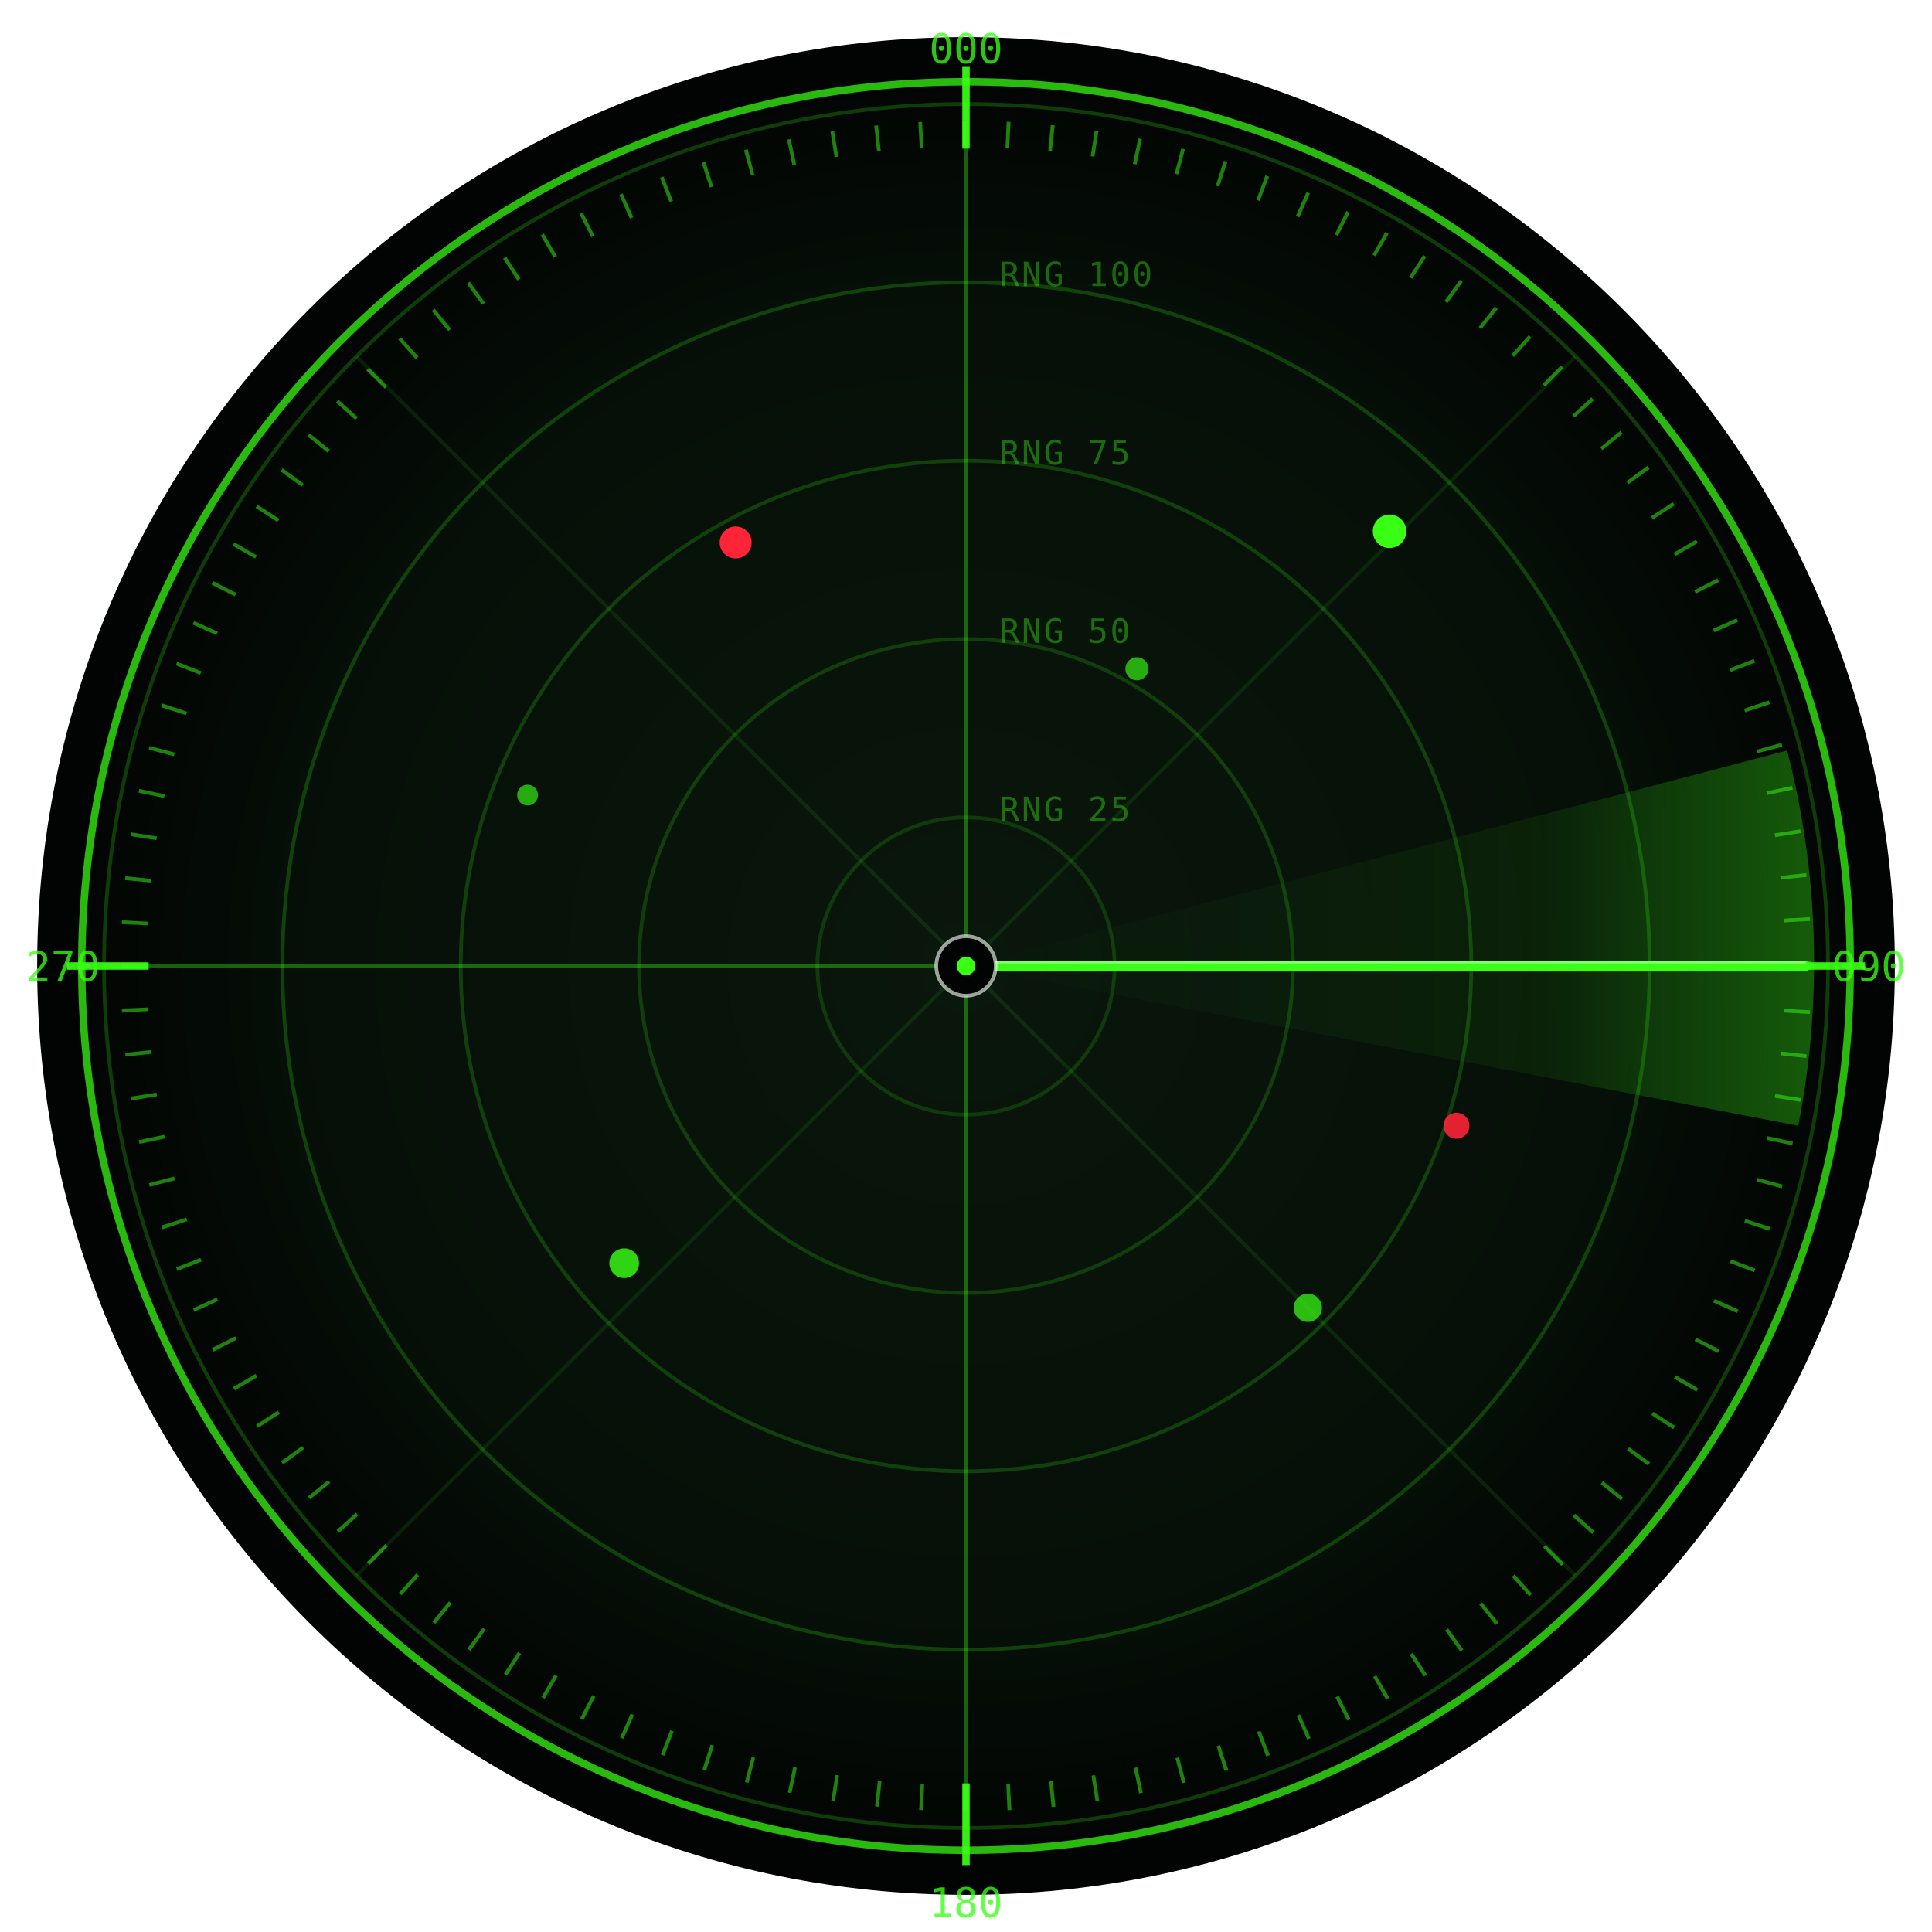
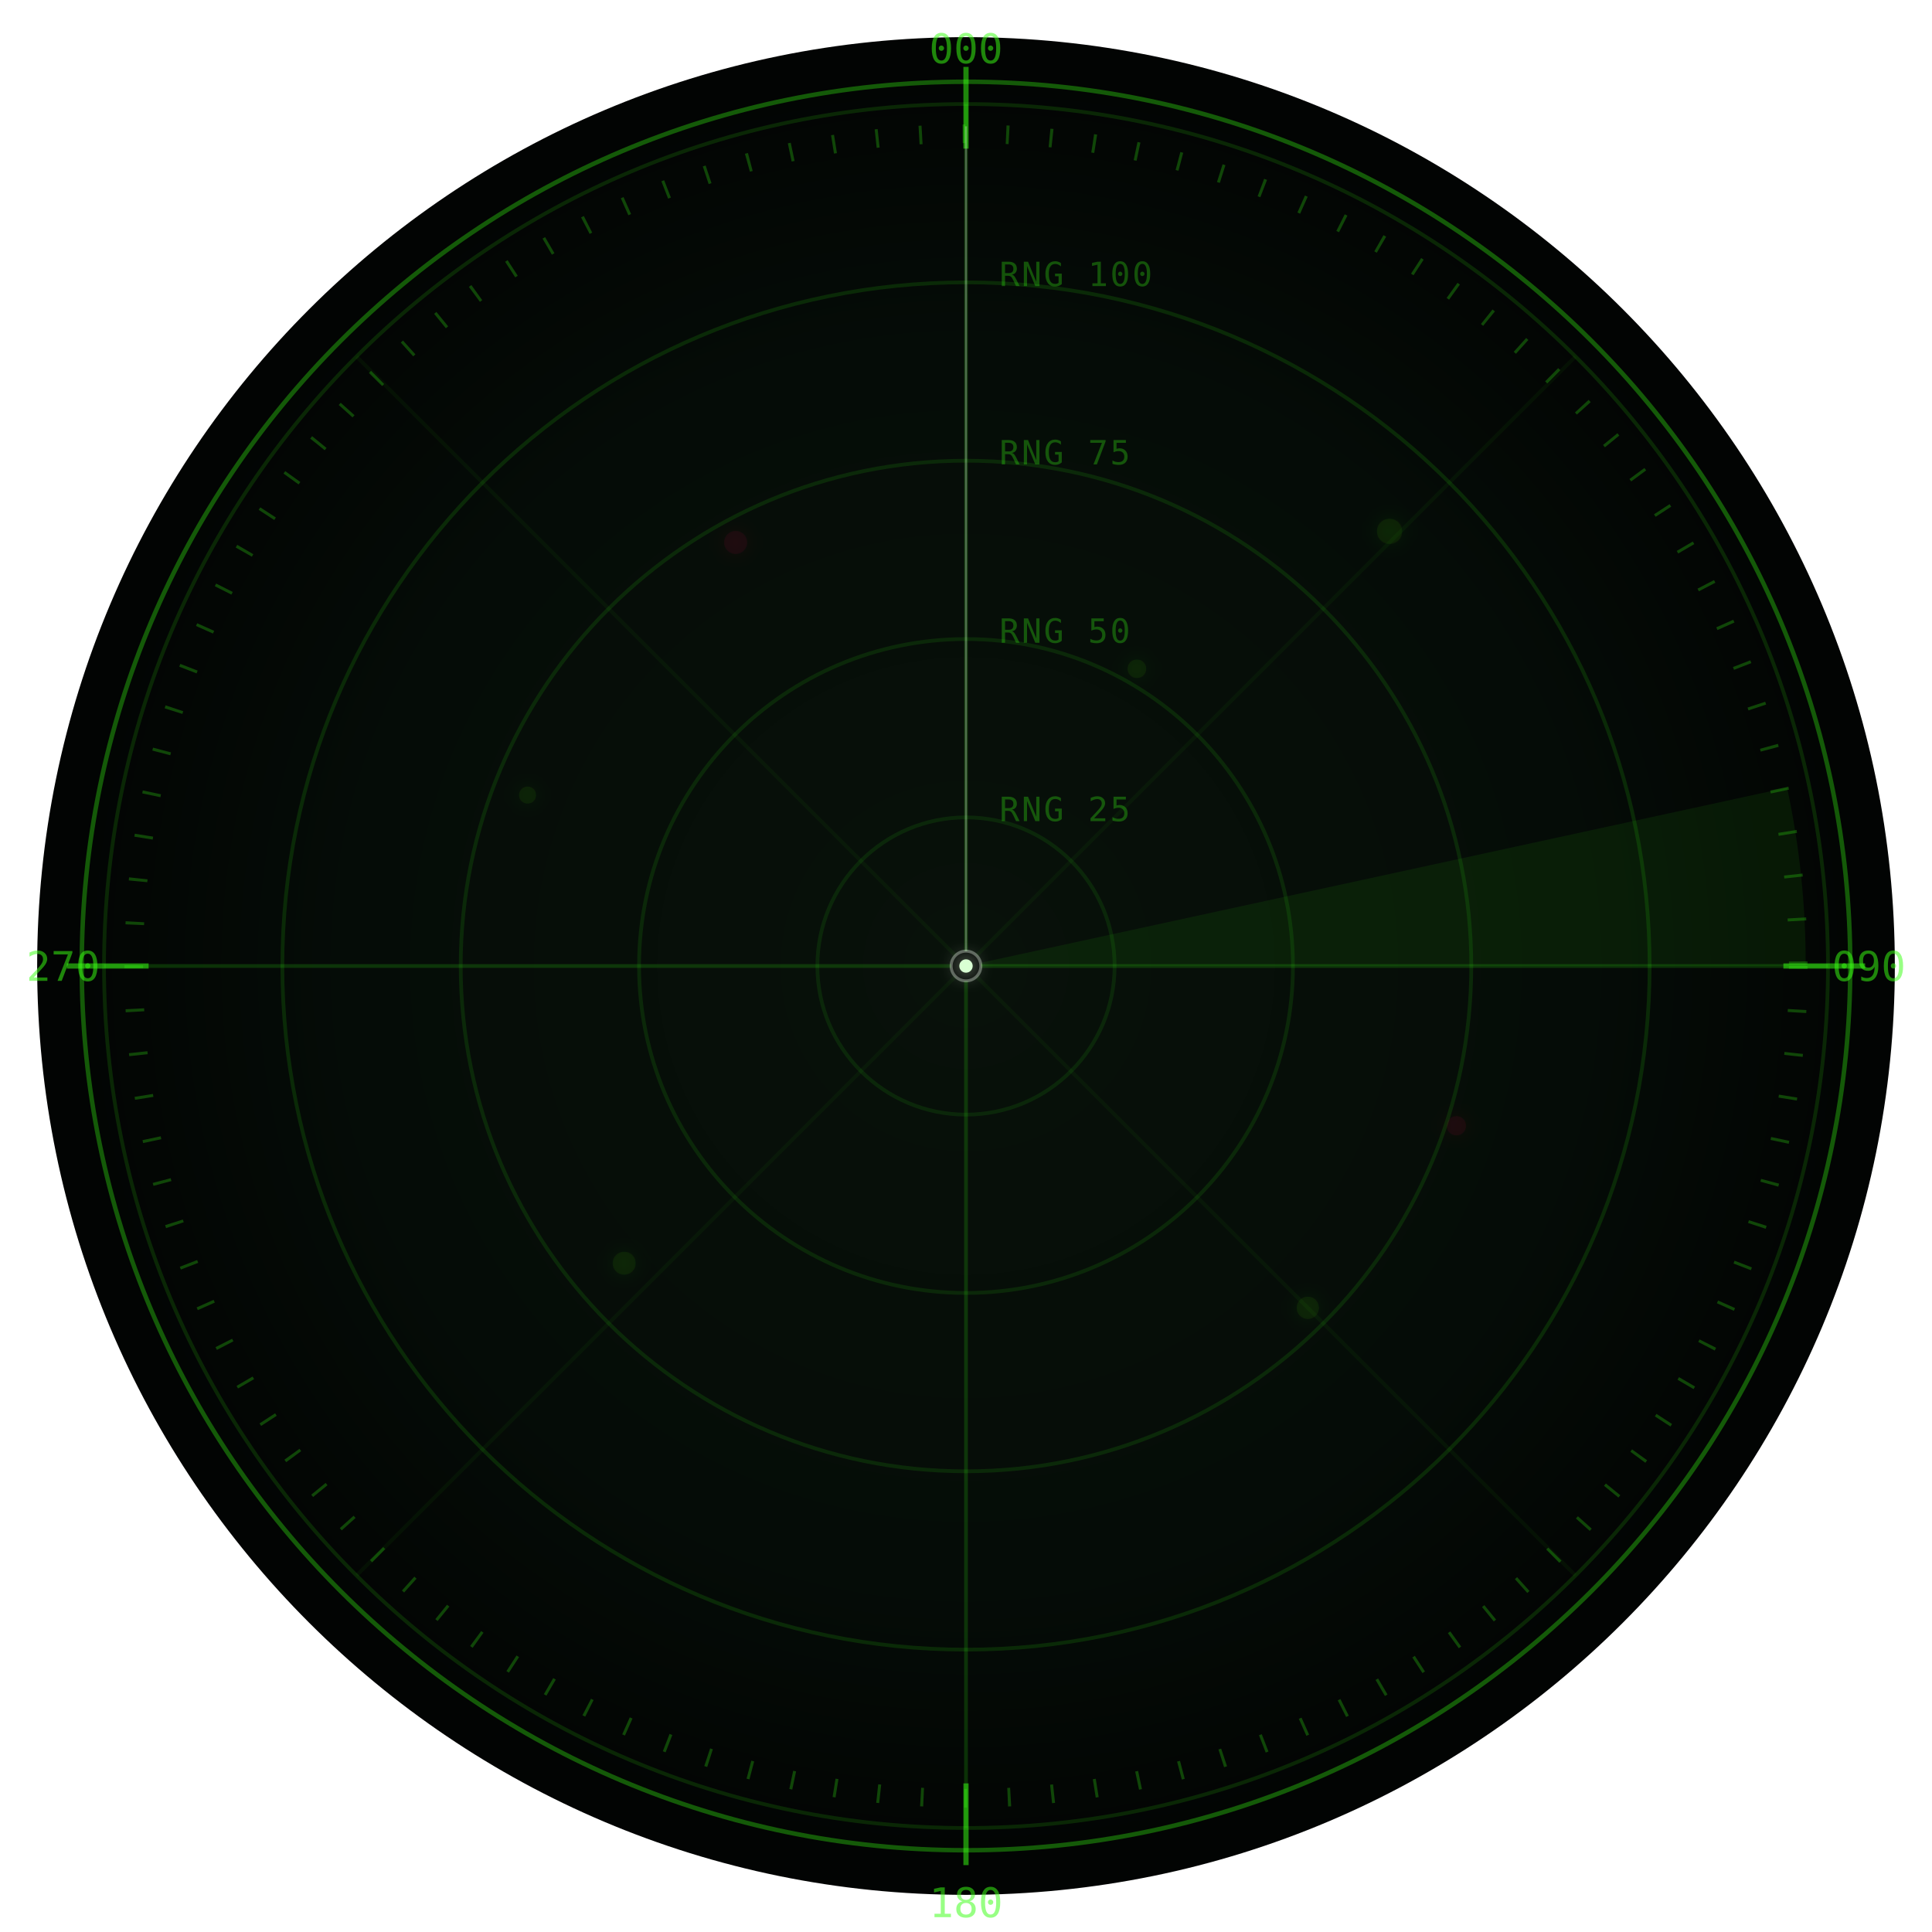
<svg xmlns="http://www.w3.org/2000/svg" viewBox="0 0 520 520" role="img" aria-labelledby="title desc" data-radar="ppi">
  <defs>
    <radialGradient id="bg" cx="50%" cy="50%" r="52%">
-       <stop offset="0" stop-color="#0A170C" />
-       <stop offset=".7" stop-color="#061008" />
+       <stop offset="0" stop-color="#08110A" />
+       <stop offset=".68" stop-color="#050C07" />
      <stop offset="1" stop-color="#020403" />
    </radialGradient>
-     <linearGradient id="trail" x1="0" y1="0" x2="1" y2="0">
-       <stop offset="0" stop-color="#39FF14" stop-opacity="0" />
-       <stop offset=".68" stop-color="#39FF14" stop-opacity=".07" />
-       <stop offset="1" stop-color="#39FF14" stop-opacity=".34" />
+     <linearGradient id="beam" x1="0" y1="0" x2="1" y2="0">
+       <stop offset="0" stop-color="#F7FFF6" stop-opacity=".72" />
+       <stop offset=".28" stop-color="#39FF14" stop-opacity="1" />
+       <stop offset="1" stop-color="#39FF14" stop-opacity=".9" />
    </linearGradient>
    <clipPath id="scope">
      <circle cx="260" cy="260" r="232" />
    </clipPath>
+     <filter id="pipGlow" x="-250%" y="-250%" width="600%" height="600%">
+       <feGaussianBlur stdDeviation="2.4" result="blur" />
+       <feMerge>
+         <feMergeNode in="blur" />
+         <feMergeNode in="SourceGraphic" />
+       </feMerge>
+     </filter>
  </defs>
  <style>
-     .bearing,.range{font-family:ui-monospace,SFMono-Regular,Menlo,Consolas,monospace;fill:#39FF14}.bearing{font-size:11px;opacity:.78}.range{font-size:9px;opacity:.38;letter-spacing:.06em}
+     .bearing,.range{font-family:ui-monospace,SFMono-Regular,Menlo,Consolas,monospace;fill:#39FF14}.bearing{font-size:11px;opacity:.52}.range{font-size:9px;opacity:.3;letter-spacing:.06em}
    .ppi-sweep{transform-box:view-box;transform-origin:260px 260px;animation:ppi-spin 4.8s linear infinite}
+     .return{animation:return-decay 4.8s linear infinite;opacity:.07}.r1{animation-delay:.62s}.r2{animation-delay:1.71s}.r3{animation-delay:3.08s}.r4{animation-delay:4.04s}.r5{animation-delay:2.36s}.r6{animation-delay:.18s}.r7{animation-delay:3.67s}
    @keyframes ppi-spin{to{transform:rotate(360deg)}}
-     @media(prefers-reduced-motion:reduce){.ppi-sweep{animation-duration:24s}}
+     @keyframes return-decay{0%,100%{opacity:.07}2%{opacity:1}10%{opacity:.52}24%{opacity:.18}48%{opacity:.08}}
+     @media(prefers-reduced-motion:reduce){.ppi-sweep{animation-duration:24s}.return{animation-duration:24s}}
  </style>
  <circle cx="260" cy="260" r="250" fill="#020403" />
-   <circle cx="260" cy="260" r="238" fill="url(#bg)" stroke="#39FF14" stroke-opacity=".72" stroke-width="2" />
+   <circle cx="260" cy="260" r="238" fill="url(#bg)" stroke="#39FF14" stroke-opacity=".34" stroke-width="1.2" />
  <g fill="none" stroke="#39FF14">
-     <circle cx="260" cy="260" r="232" stroke-opacity=".22" />
-     <circle cx="260" cy="260" r="184" stroke-opacity=".22" />
-     <circle cx="260" cy="260" r="136" stroke-opacity=".2" />
-     <circle cx="260" cy="260" r="88" stroke-opacity=".18" />
-     <circle cx="260" cy="260" r="40" stroke-opacity=".16" />
-     <circle cx="260" cy="260" r="224" stroke-opacity=".5" stroke-width="7" stroke-dasharray="1 10.72" />
+     <circle cx="260" cy="260" r="232" stroke-opacity=".14" />
+     <circle cx="260" cy="260" r="184" stroke-opacity=".13" />
+     <circle cx="260" cy="260" r="136" stroke-opacity=".12" />
+     <circle cx="260" cy="260" r="88" stroke-opacity=".11" />
+     <circle cx="260" cy="260" r="40" stroke-opacity=".1" />
+     <circle cx="260" cy="260" r="224" stroke-opacity=".26" stroke-width="5" stroke-dasharray=".8 10.92" />
  </g>
  <g id="crosshair" stroke="#39FF14" fill="none">
-     <path d="M28 260H492M260 28V492" stroke-opacity=".36" />
-     <path d="M96 96L424 424M424 96L96 424" stroke-opacity=".1" />
-     <path d="M260 18v22M260 480v22M18 260h22M480 260h22" stroke-opacity=".92" stroke-width="2" />
+     <path d="M28 260H492M260 28V492" stroke-opacity=".17" />
+     <path d="M96 96L424 424M424 96L96 424" stroke-opacity=".045" />
+     <path d="M260 18v22M260 480v22M18 260h22M480 260h22" stroke-opacity=".52" stroke-width="1.4" />
  </g>
  <g text-anchor="middle" aria-hidden="true">
    <text class="bearing" x="260" y="17">000</text>
    <text class="bearing" x="503" y="264">090</text>
    <text class="bearing" x="260" y="516">180</text>
    <text class="bearing" x="17" y="264">270</text>
  </g>
  <g aria-hidden="true">
    <text class="range" x="269" y="221">RNG 25</text>
    <text class="range" x="269" y="173">RNG 50</text>
    <text class="range" x="269" y="125">RNG 75</text>
    <text class="range" x="269" y="77">RNG 100</text>
  </g>
  <g clip-path="url(#scope)">
-     <g fill="#39FF14">
-       <circle cx="374" cy="143" r="4.5" />
-       <circle cx="168" cy="340" r="4" fill-opacity=".82" />
-       <circle cx="352" cy="352" r="3.8" fill-opacity=".72" />
-       <circle cx="306" cy="180" r="3.1" fill-opacity=".65" />
-       <circle cx="142" cy="214" r="2.8" fill-opacity=".65" />
+     <g fill="#39FF14" filter="url(#pipGlow)">
+       <circle class="return r1" cx="374" cy="143" r="3.4" />
+       <circle class="return r3" cx="168" cy="340" r="3.1" />
+       <circle class="return r2" cx="352" cy="352" r="3" />
+       <circle class="return r5" cx="306" cy="180" r="2.5" />
+       <circle class="return r6" cx="142" cy="214" r="2.3" />
    </g>
-     <g fill="#FF2438">
-       <circle cx="198" cy="146" r="4.3" />
-       <circle cx="392" cy="303" r="3.5" fill-opacity=".88" />
+     <g fill="#FF2438" filter="url(#pipGlow)">
+       <circle class="return r4" cx="198" cy="146" r="3.1" />
+       <circle class="return r7" cx="392" cy="303" r="2.6" />
    </g>
    <g class="ppi-sweep" aria-hidden="true">
-       <path d="M260 260L481 202A228 228 0 0 1 484 303Z" fill="url(#trail)" />
-       <path d="M260 260H486" stroke="#39FF14" stroke-width="2.6" stroke-linecap="round" />
-       <path d="M260 259H486" stroke="#F7FFF6" stroke-opacity=".38" stroke-width=".8" />
+       <path d="M260 260L481 212A226 226 0 0 1 486 260Z" fill="#39FF14" fill-opacity=".075" />
+       <path d="M260 260V34" stroke="url(#beam)" stroke-width="1.7" stroke-linecap="round" />
+       <path d="M260 260V34" stroke="#F7FFF6" stroke-opacity=".28" stroke-width=".55" />
    </g>
  </g>
-   <circle cx="260" cy="260" r="8" fill="#020403" stroke="#F7FFF6" stroke-opacity=".62" />
-   <circle cx="260" cy="260" r="2.5" fill="#39FF14" />
+   <circle cx="260" cy="260" r="4" fill="#020403" stroke="#F7FFF6" stroke-opacity=".34" stroke-width=".8" />
+   <circle cx="260" cy="260" r="1.8" fill="#D9FFD3" filter="url(#pipGlow)" />
</svg>
